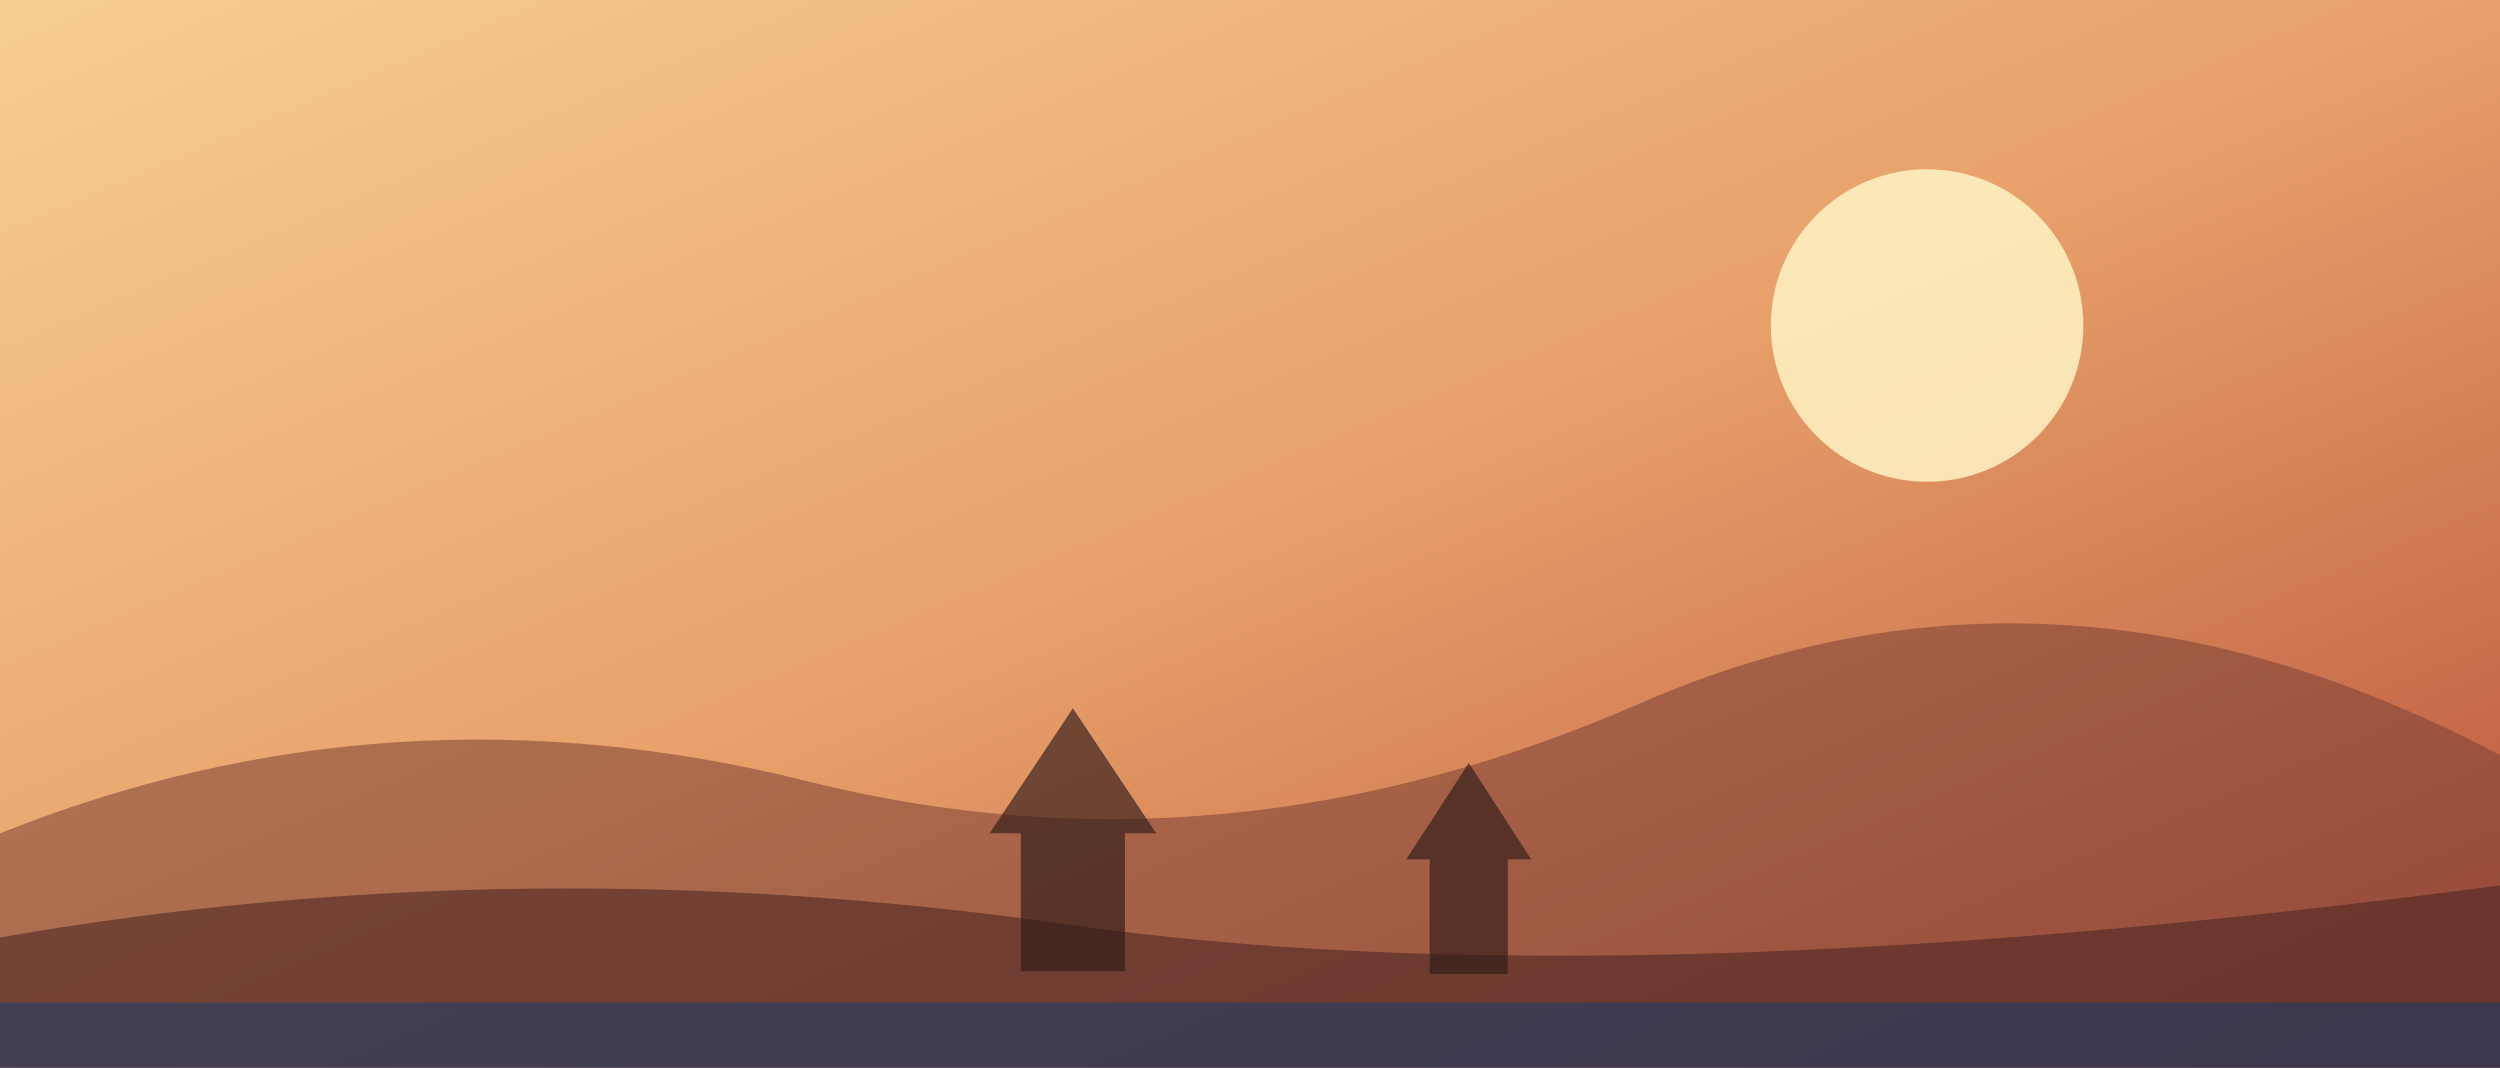
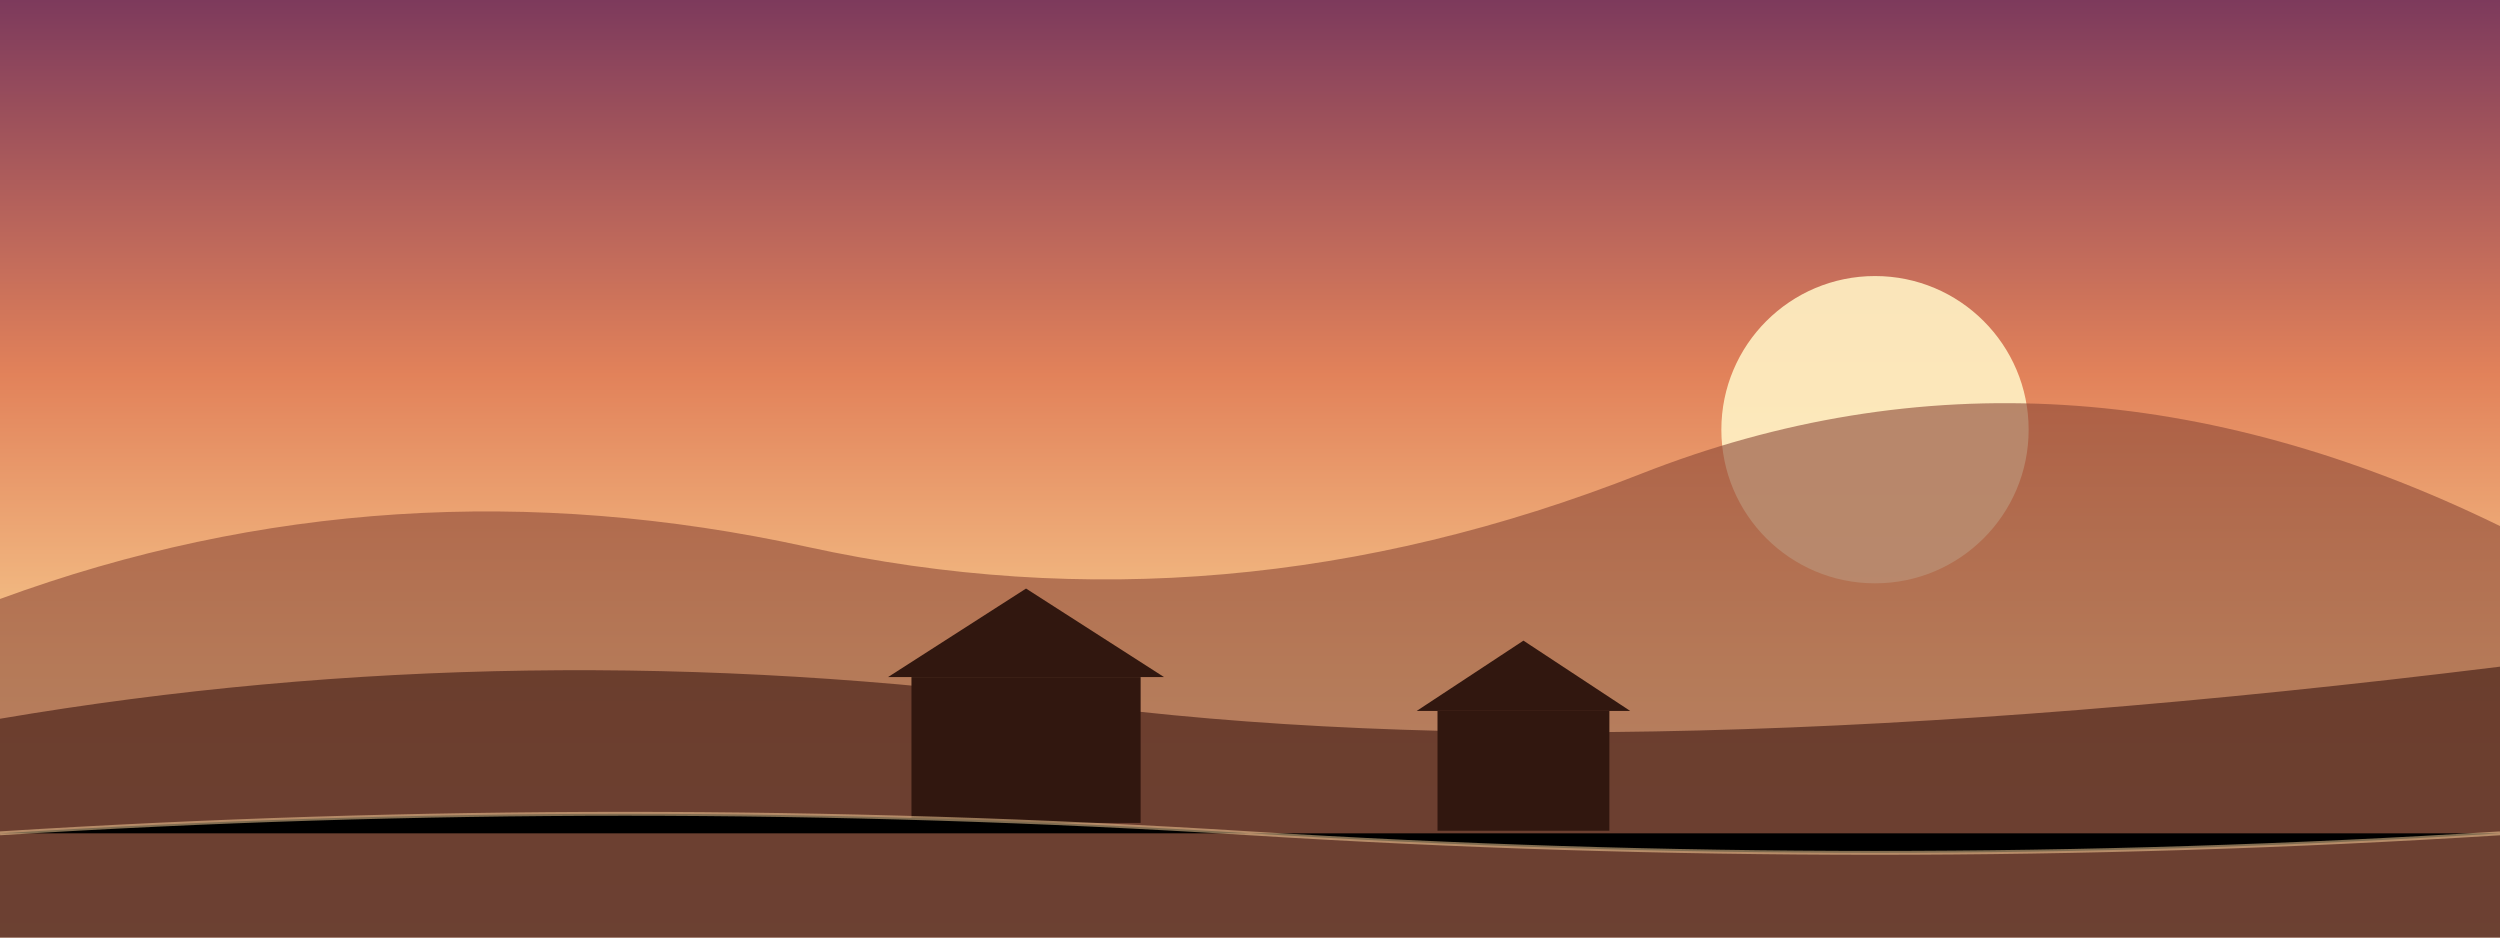
- <svg xmlns="http://www.w3.org/2000/svg" viewBox="0 0 1920 820" role="img" aria-label="">
+ <svg xmlns="http://www.w3.org/2000/svg" viewBox="0 0 1920 720" role="img" aria-label="">
  <defs>
-     <linearGradient id="s3" x1="0" y1="0" x2="1" y2="1">
-       <stop offset="0" stop-color="#f6cf8f" />
-       <stop offset="0.5" stop-color="#e8a06a" />
-       <stop offset="1" stop-color="#b6503a" />
+     <linearGradient id="h3" x1="0" y1="0" x2="0" y2="1">
+       <stop offset="0" stop-color="#7d3a5c" />
+       <stop offset="0.4" stop-color="#e2825a" />
+       <stop offset="0.72" stop-color="#f6c98d" />
+       <stop offset="1" stop-color="#fbe6c2" />
    </linearGradient>
  </defs>
-   <rect width="1920" height="820" fill="url(#s3)" />
-   <circle cx="1480" cy="250" r="120" fill="#fff3c4" opacity="0.85" />
-   <path d="M0 640 q300 -120 620 -40 t640 -60 t660 40 v240 H0 Z" fill="#7a3f34" opacity="0.55" />
-   <path d="M0 720 q400 -70 820 -10 t1100 -30 v140 H0 Z" fill="#4d2723" opacity="0.6" />
-   <g fill="#2f1a17" opacity="0.65">
-     <path d="M760 640 l64 -96 l64 96 z" />
-     <rect x="784" y="636" width="80" height="110" />
-     <path d="M1080 660 l48 -74 l48 74 z" />
-     <rect x="1098" y="656" width="60" height="92" />
+   <rect width="1920" height="720" fill="url(#h3)" />
+   <circle cx="1440" cy="330" r="118" fill="#fff2c4" opacity="0.9" />
+   <path d="M0 460 q300 -110 620 -40 t640 -56 t660 40 v316 H0Z" fill="#8a4636" opacity="0.6" />
+   <path d="M0 552 q400 -68 820 -12 t1100 -28 v208 H0Z" fill="#53291f" opacity="0.75" />
+   <g fill="#31170f">
+     <rect x="700" y="520" width="176" height="112" />
+     <path d="M682 520 L788 452 L894 520 Z" />
+     <rect x="1104" y="546" width="132" height="92" />
+     <path d="M1088 546 L1170 492 L1252 546 Z" />
  </g>
-   <rect y="770" width="1920" height="50" fill="#063b7a" opacity="0.45" />
+   <g stroke="#ffd9a0" stroke-opacity="0.5" stroke-width="3">
+     <path d="M0 640 q480 -30 960 0 t960 0" />
+   </g>
</svg>
